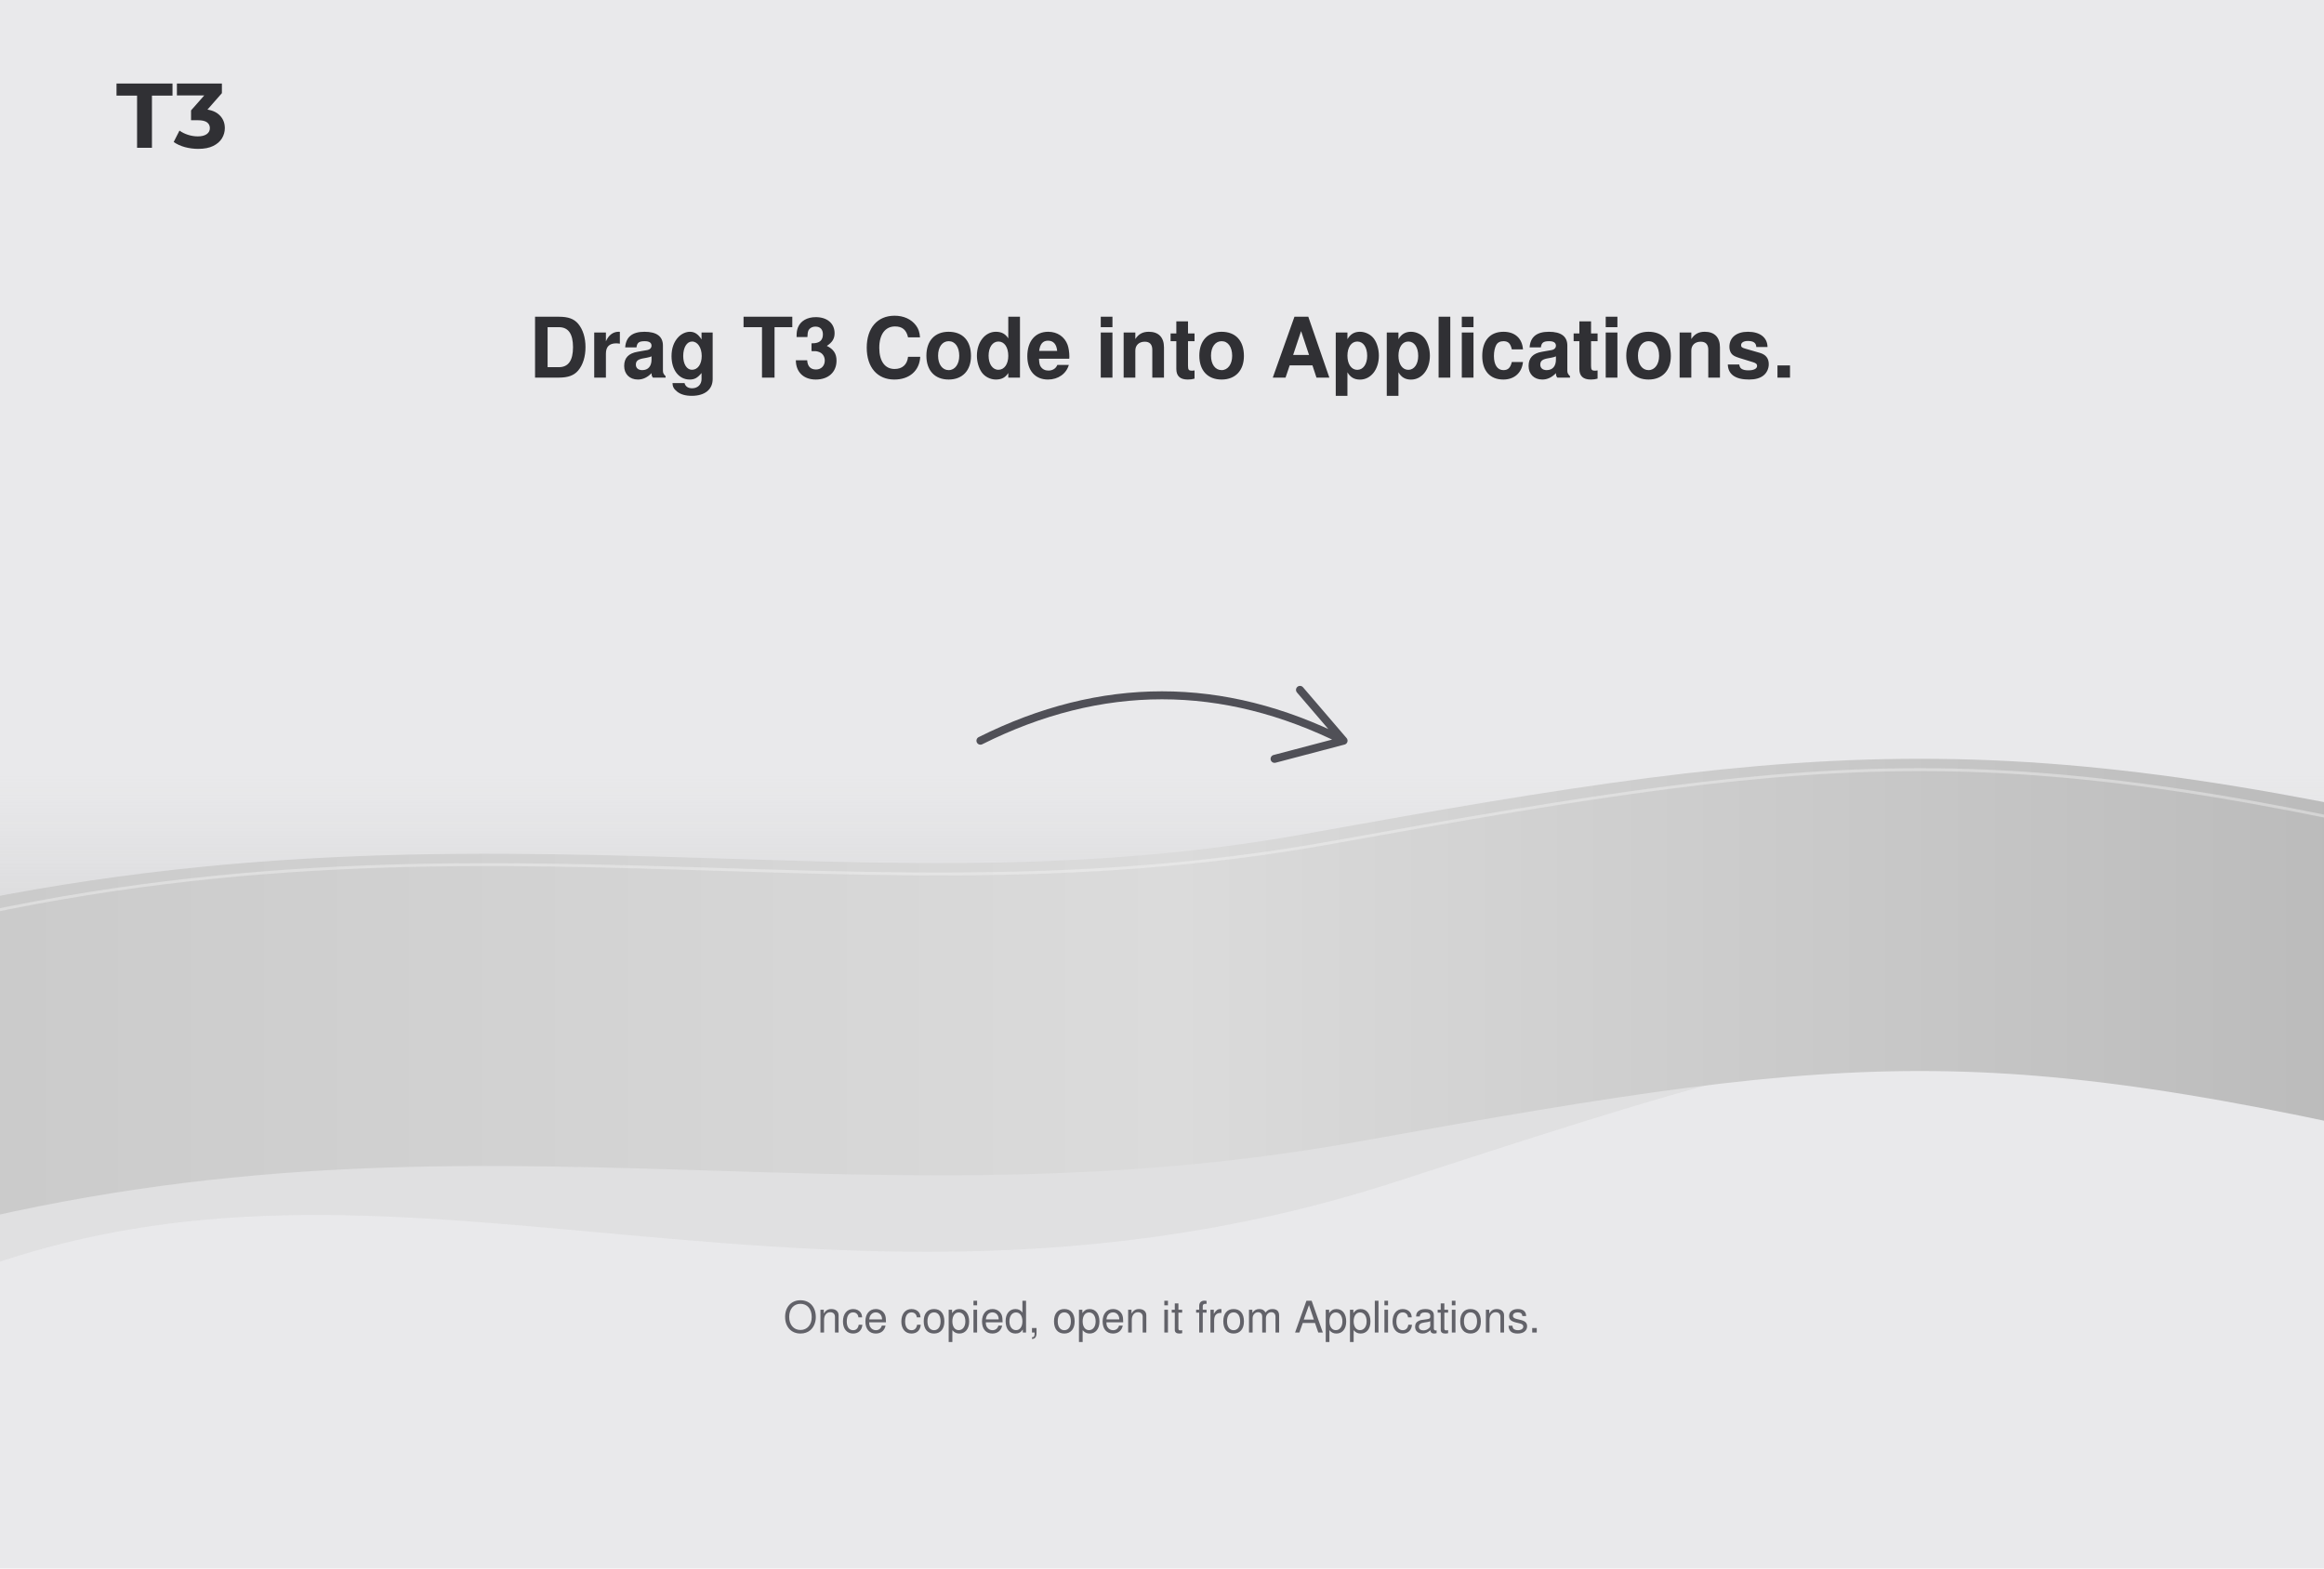
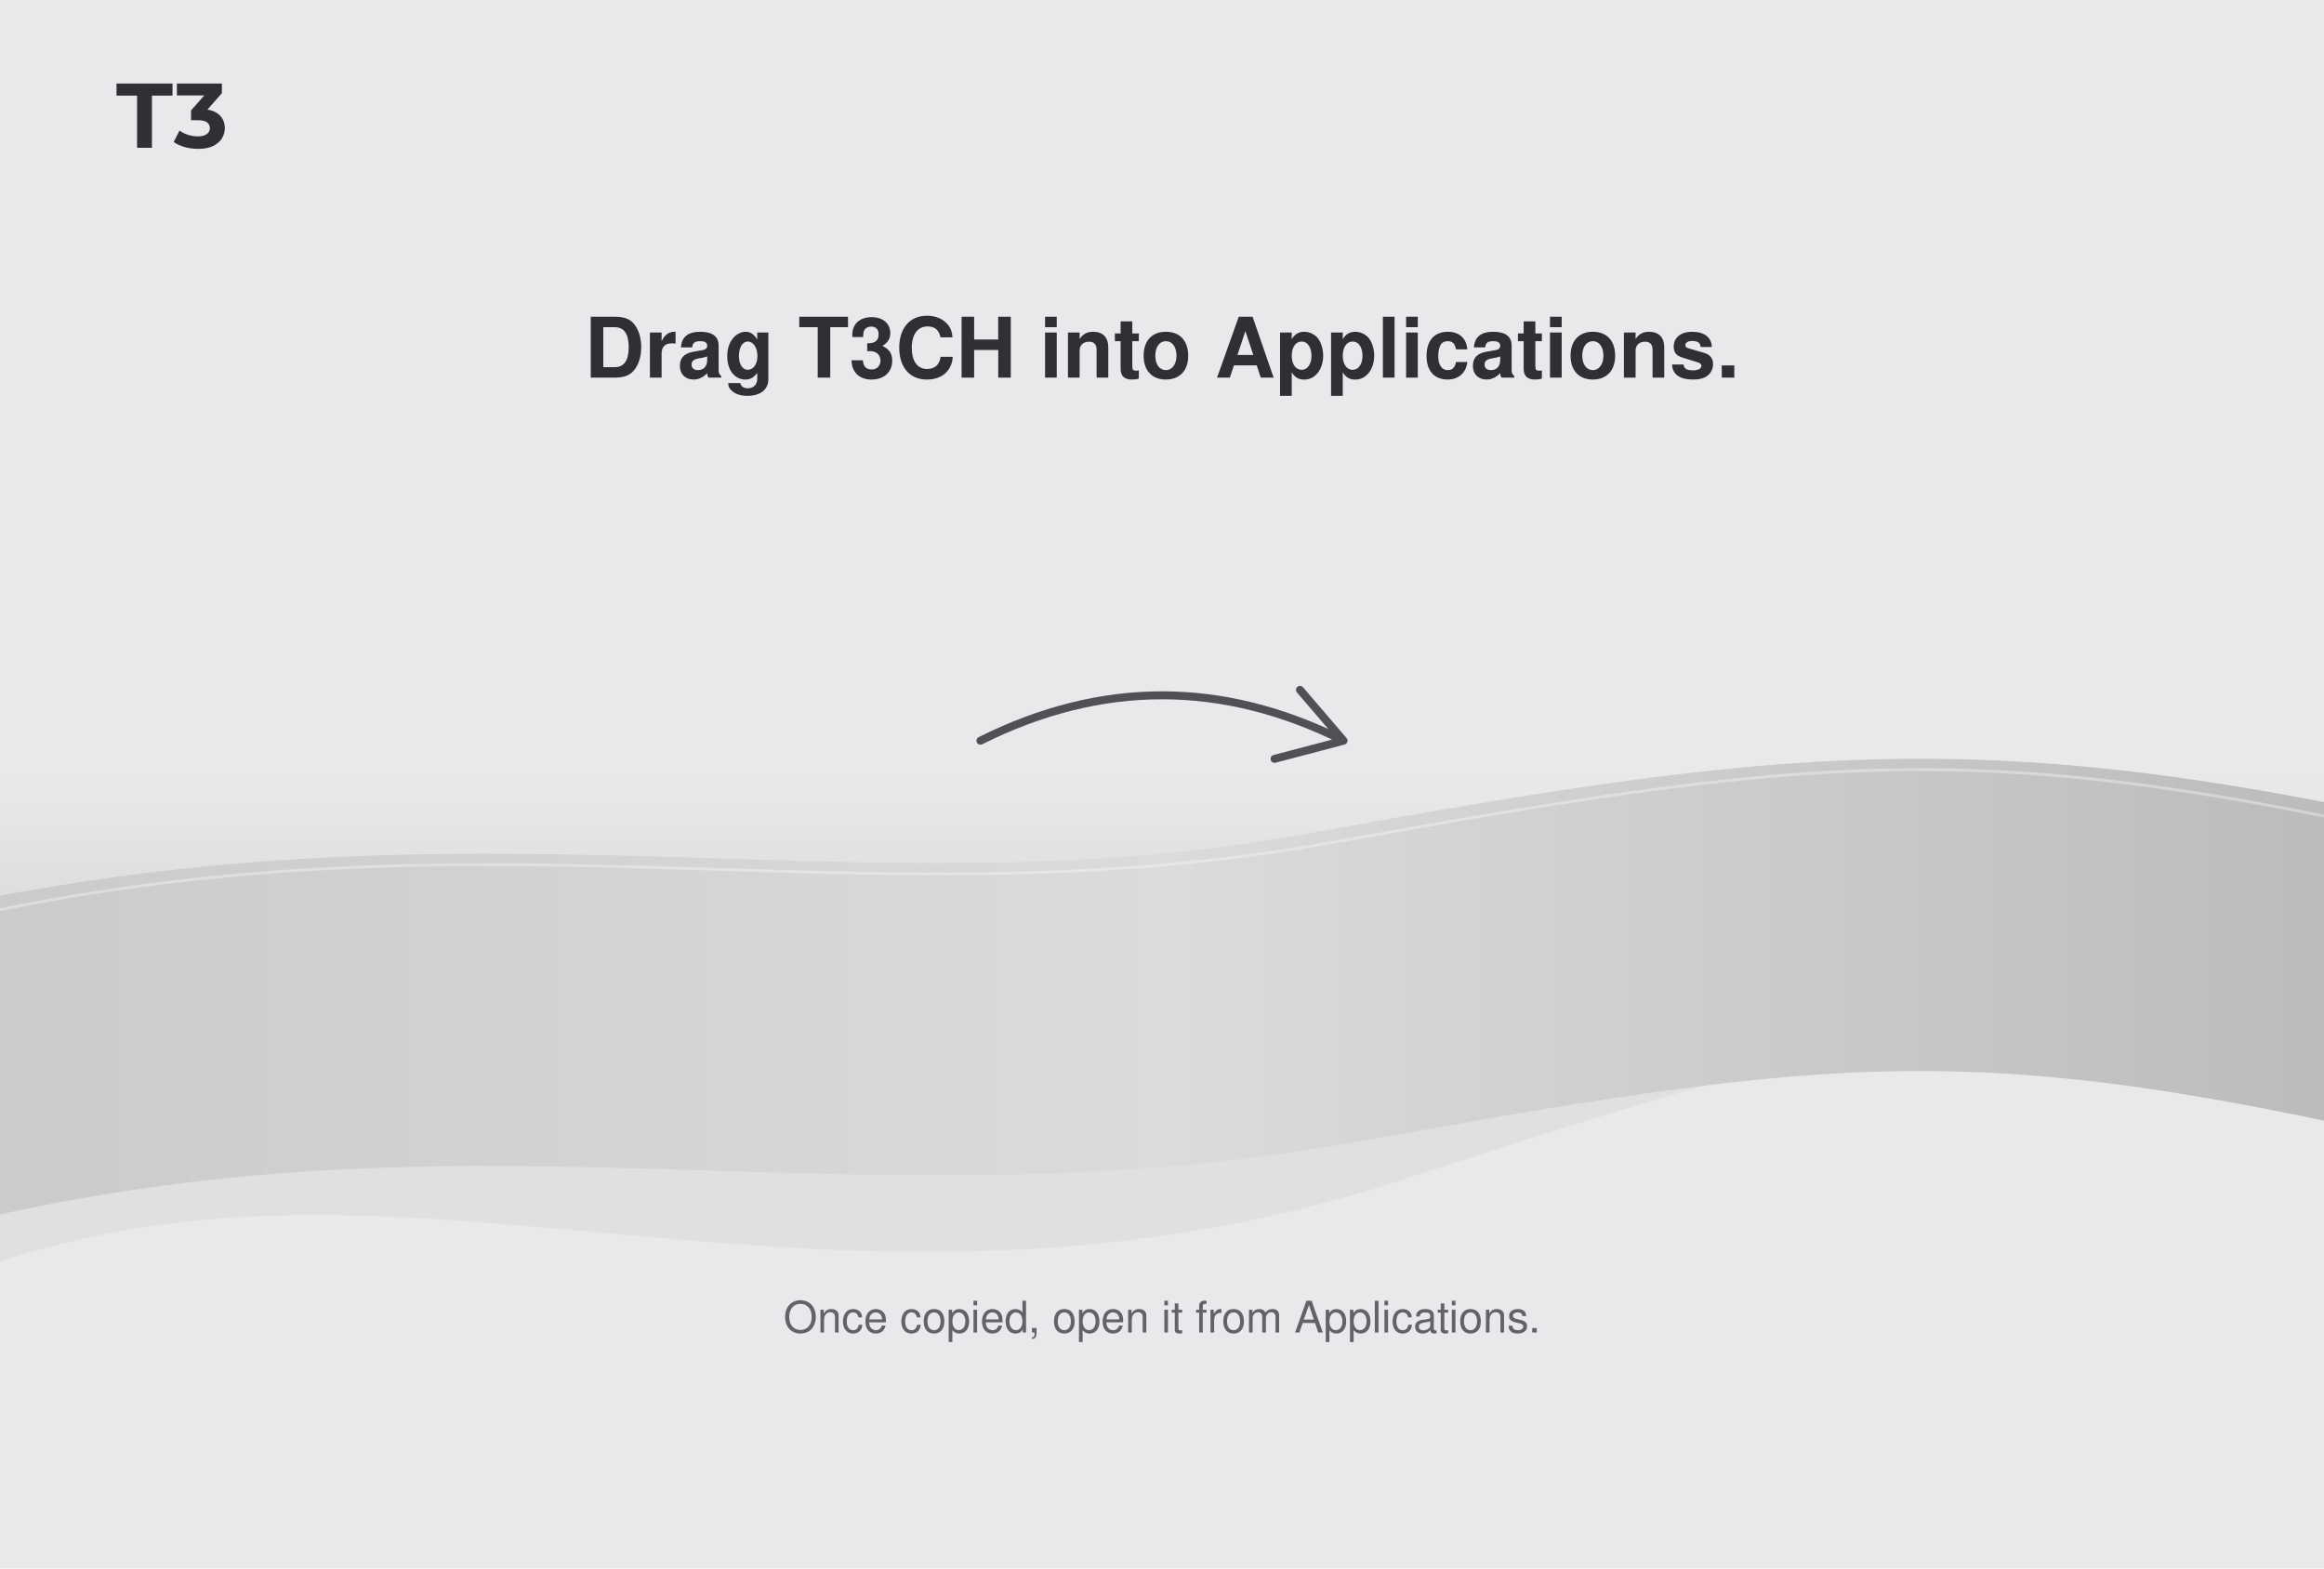
<svg xmlns="http://www.w3.org/2000/svg" width="1280" height="864" viewBox="0 0 640 432">
  <defs>
    <linearGradient id="veil" x1="0" y1="0" x2="0" y2="1">
      <stop stop-color="#B7B7B7" stop-opacity="0" />
      <stop offset=".55" stop-color="#A5A5A5" stop-opacity=".24" />
      <stop offset="1" stop-color="#D1D1D1" stop-opacity=".4" />
    </linearGradient>
    <linearGradient id="silk" x1="0" y1="0" x2="1" y2="0">
      <stop stop-color="#C8C8C8" />
      <stop offset=".5" stop-color="#DBDBDB" />
      <stop offset="1" stop-color="#B5B5B5" />
    </linearGradient>
  </defs>
  <rect width="640" height="432" fill="#E9E9EB" />
  <path d="M-60 293C95 220 214 304 362 256S559 191 707 257" stroke="url(#veil)" stroke-width="146" fill="none" opacity="1" stroke-linecap="round" stroke-linejoin="round" />
  <path d="M-60 306C113 252 223 298 367 272S553 242 707 280" stroke="url(#silk)" stroke-width="86" fill="none" opacity="1" stroke-linecap="round" stroke-linejoin="round" />
  <path d="M-60 266C113 212 223 258 367 232S553 202 707 240" stroke="#F5F5F5" stroke-width="0.8" fill="none" opacity="0.42" stroke-linecap="round" stroke-linejoin="round" />
  <svg x="32" y="23" width="30" height="18" viewBox="15.531 37 94.394 56.96" fill="#303034">
    <path d="M33.451 93V47.56H15.531V37H64.331V47.56H46.411V93H33.451ZM86.725 93.96C82.832 93.96 78.965 93.453 75.125 92.44C71.285 91.373 68.032 89.88 65.365 87.96L70.405 78.04C72.539 79.587 75.019 80.813 77.845 81.72C80.672 82.627 83.525 83.08 86.405 83.08C89.659 83.08 92.219 82.44 94.085 81.16C95.952 79.88 96.885 78.12 96.885 75.88C96.885 73.747 96.059 72.067 94.405 70.84C92.752 69.613 90.085 69 86.405 69H80.485V60.44L96.085 42.76L97.525 47.4H68.165V37H107.365V45.4L91.845 63.08L85.285 59.32H89.045C95.925 59.32 101.125 60.867 104.645 63.96C108.165 67.053 109.925 71.027 109.925 75.88C109.925 79.027 109.099 81.987 107.445 84.76C105.792 87.48 103.259 89.693 99.845 91.4C96.432 93.107 92.059 93.96 86.725 93.96Z" />
  </svg>
-   <text x="320" y="104" fill="#303034" font-family="Helvetica" font-size="23" font-weight="700" text-anchor="middle">Drag T3 Code into Applications.</text>
+   <text x="320" y="104" fill="#303034" font-family="Helvetica" font-size="23" font-weight="700" text-anchor="middle">Drag T3CH into Applications.</text>
  <path d="M270 204Q320 179 370 204M358 190L370 204L351 209" stroke="#505057" stroke-width="2.2" fill="none" opacity="1" stroke-linecap="round" stroke-linejoin="round" />
  <text x="320" y="367" fill="#626269" font-family="Helvetica" font-size="12" font-weight="400" text-anchor="middle">Once copied, open it from Applications.</text>
</svg>
